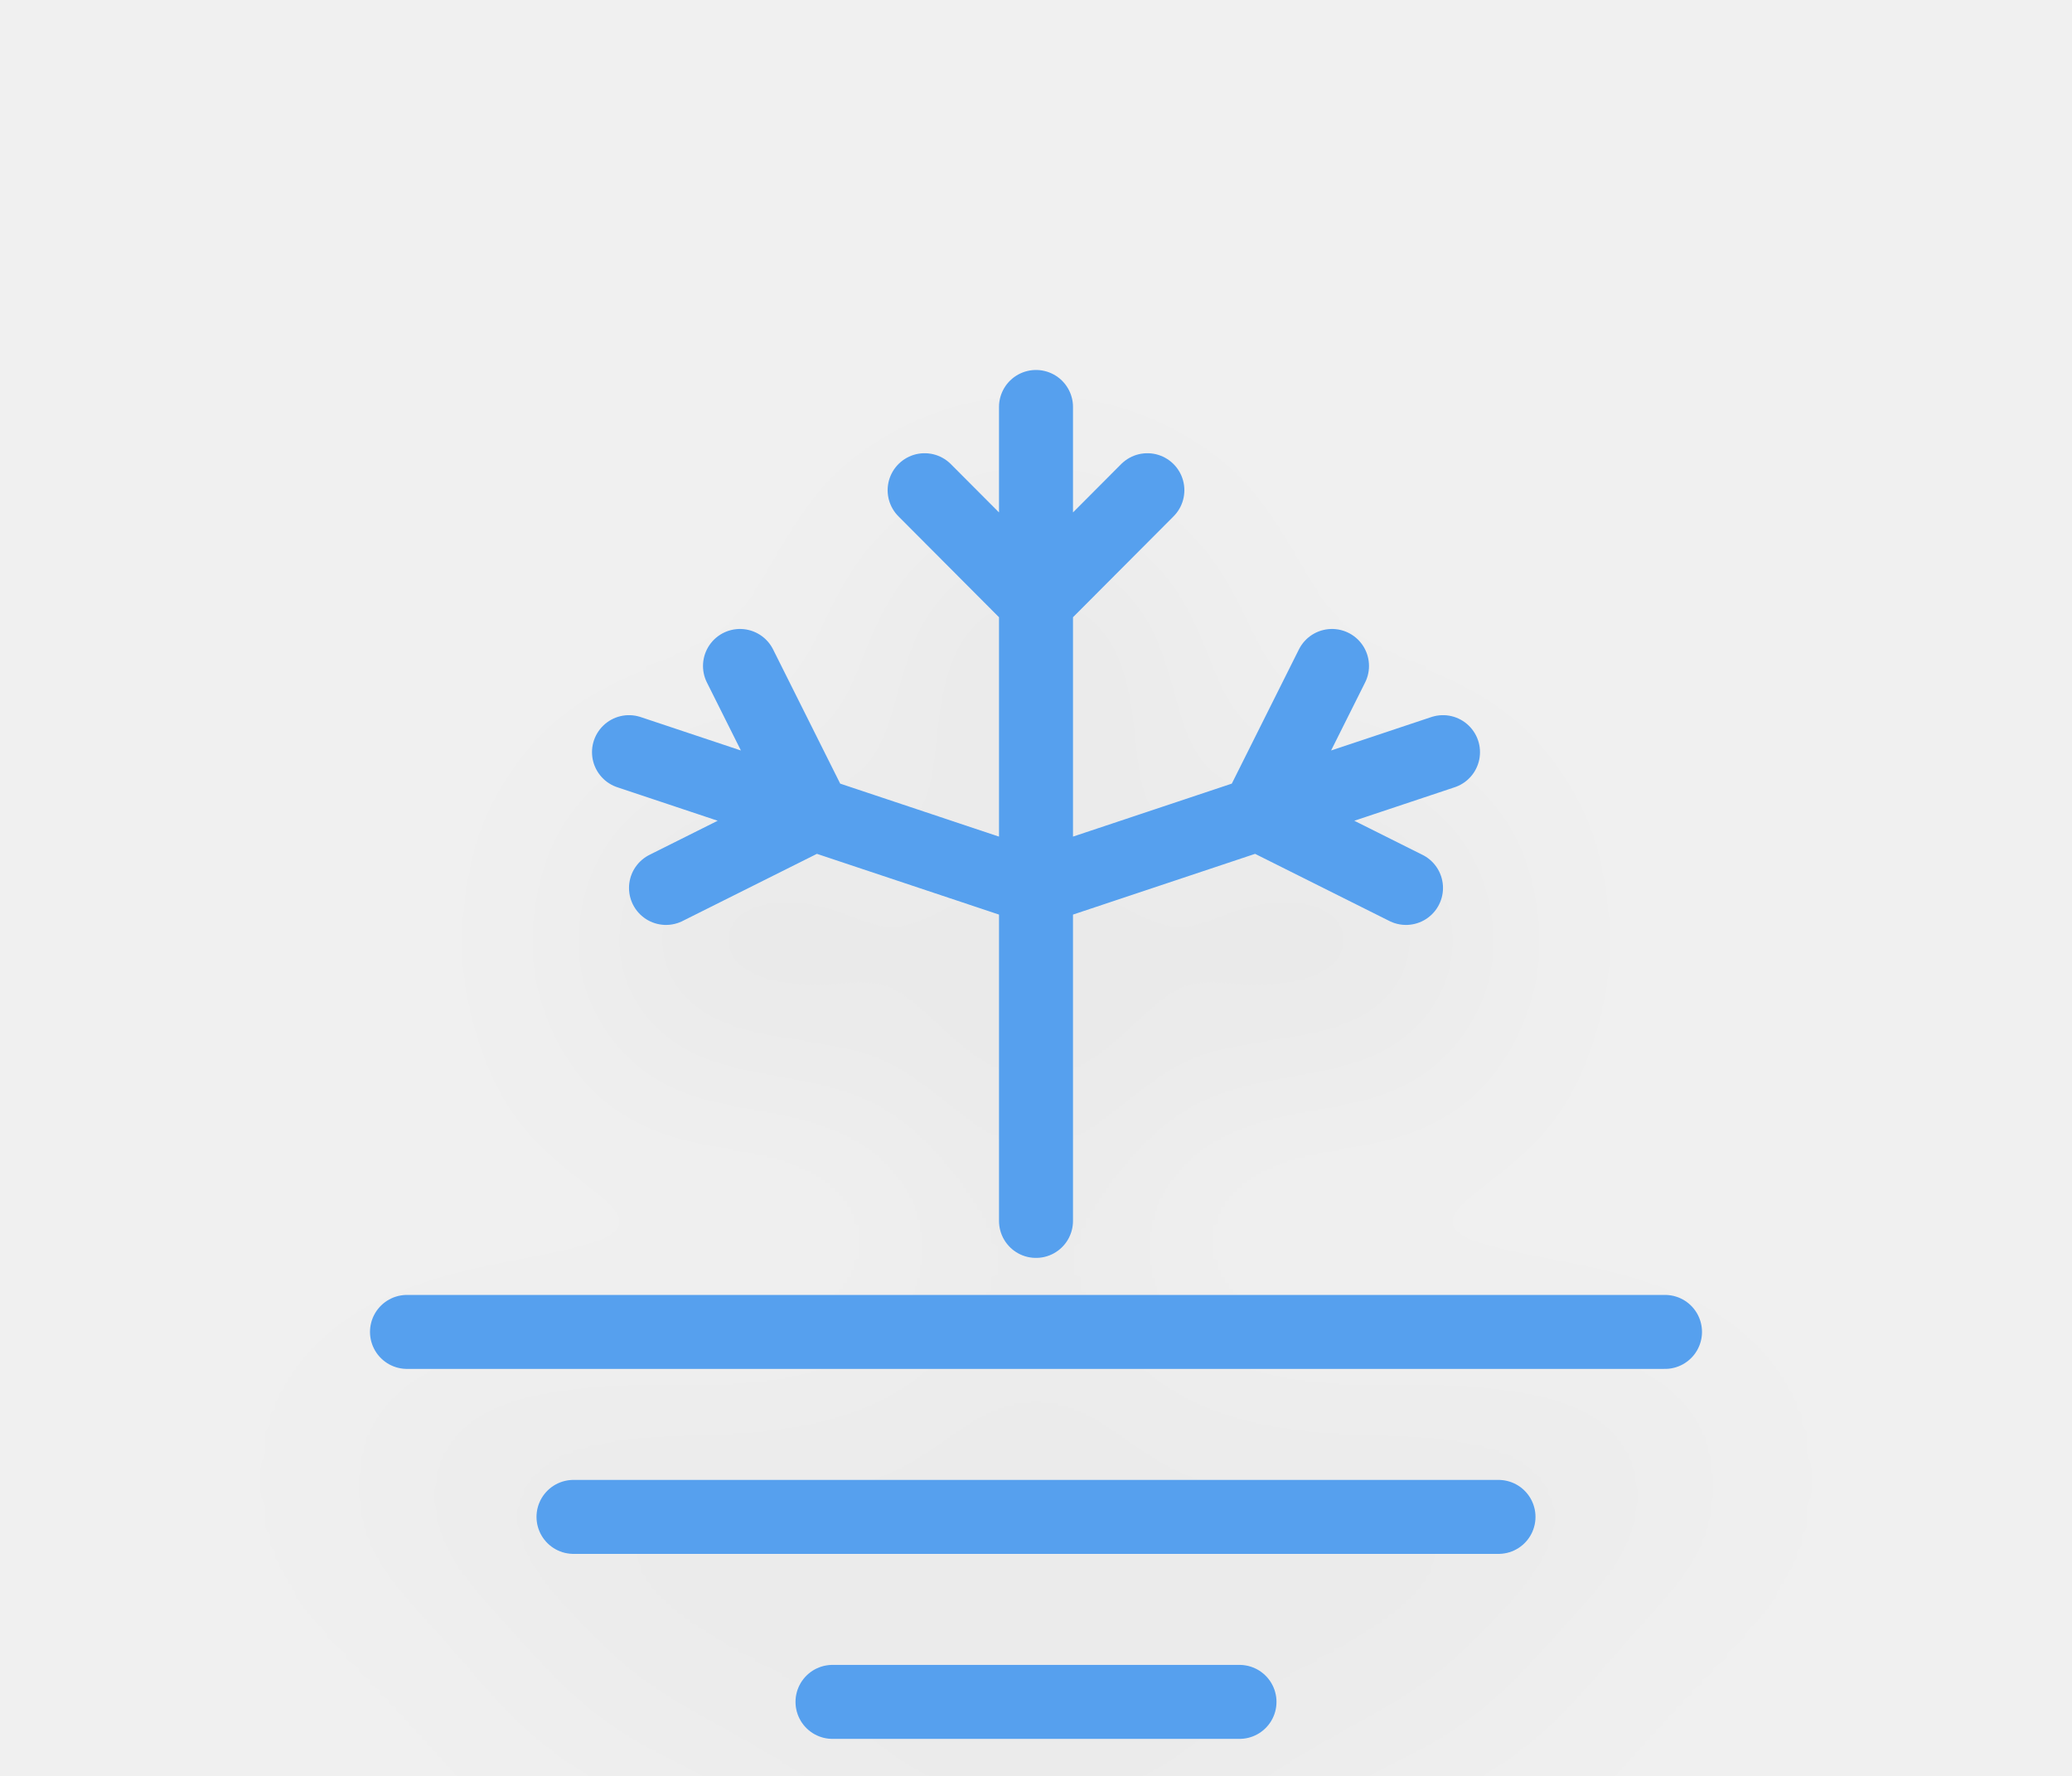
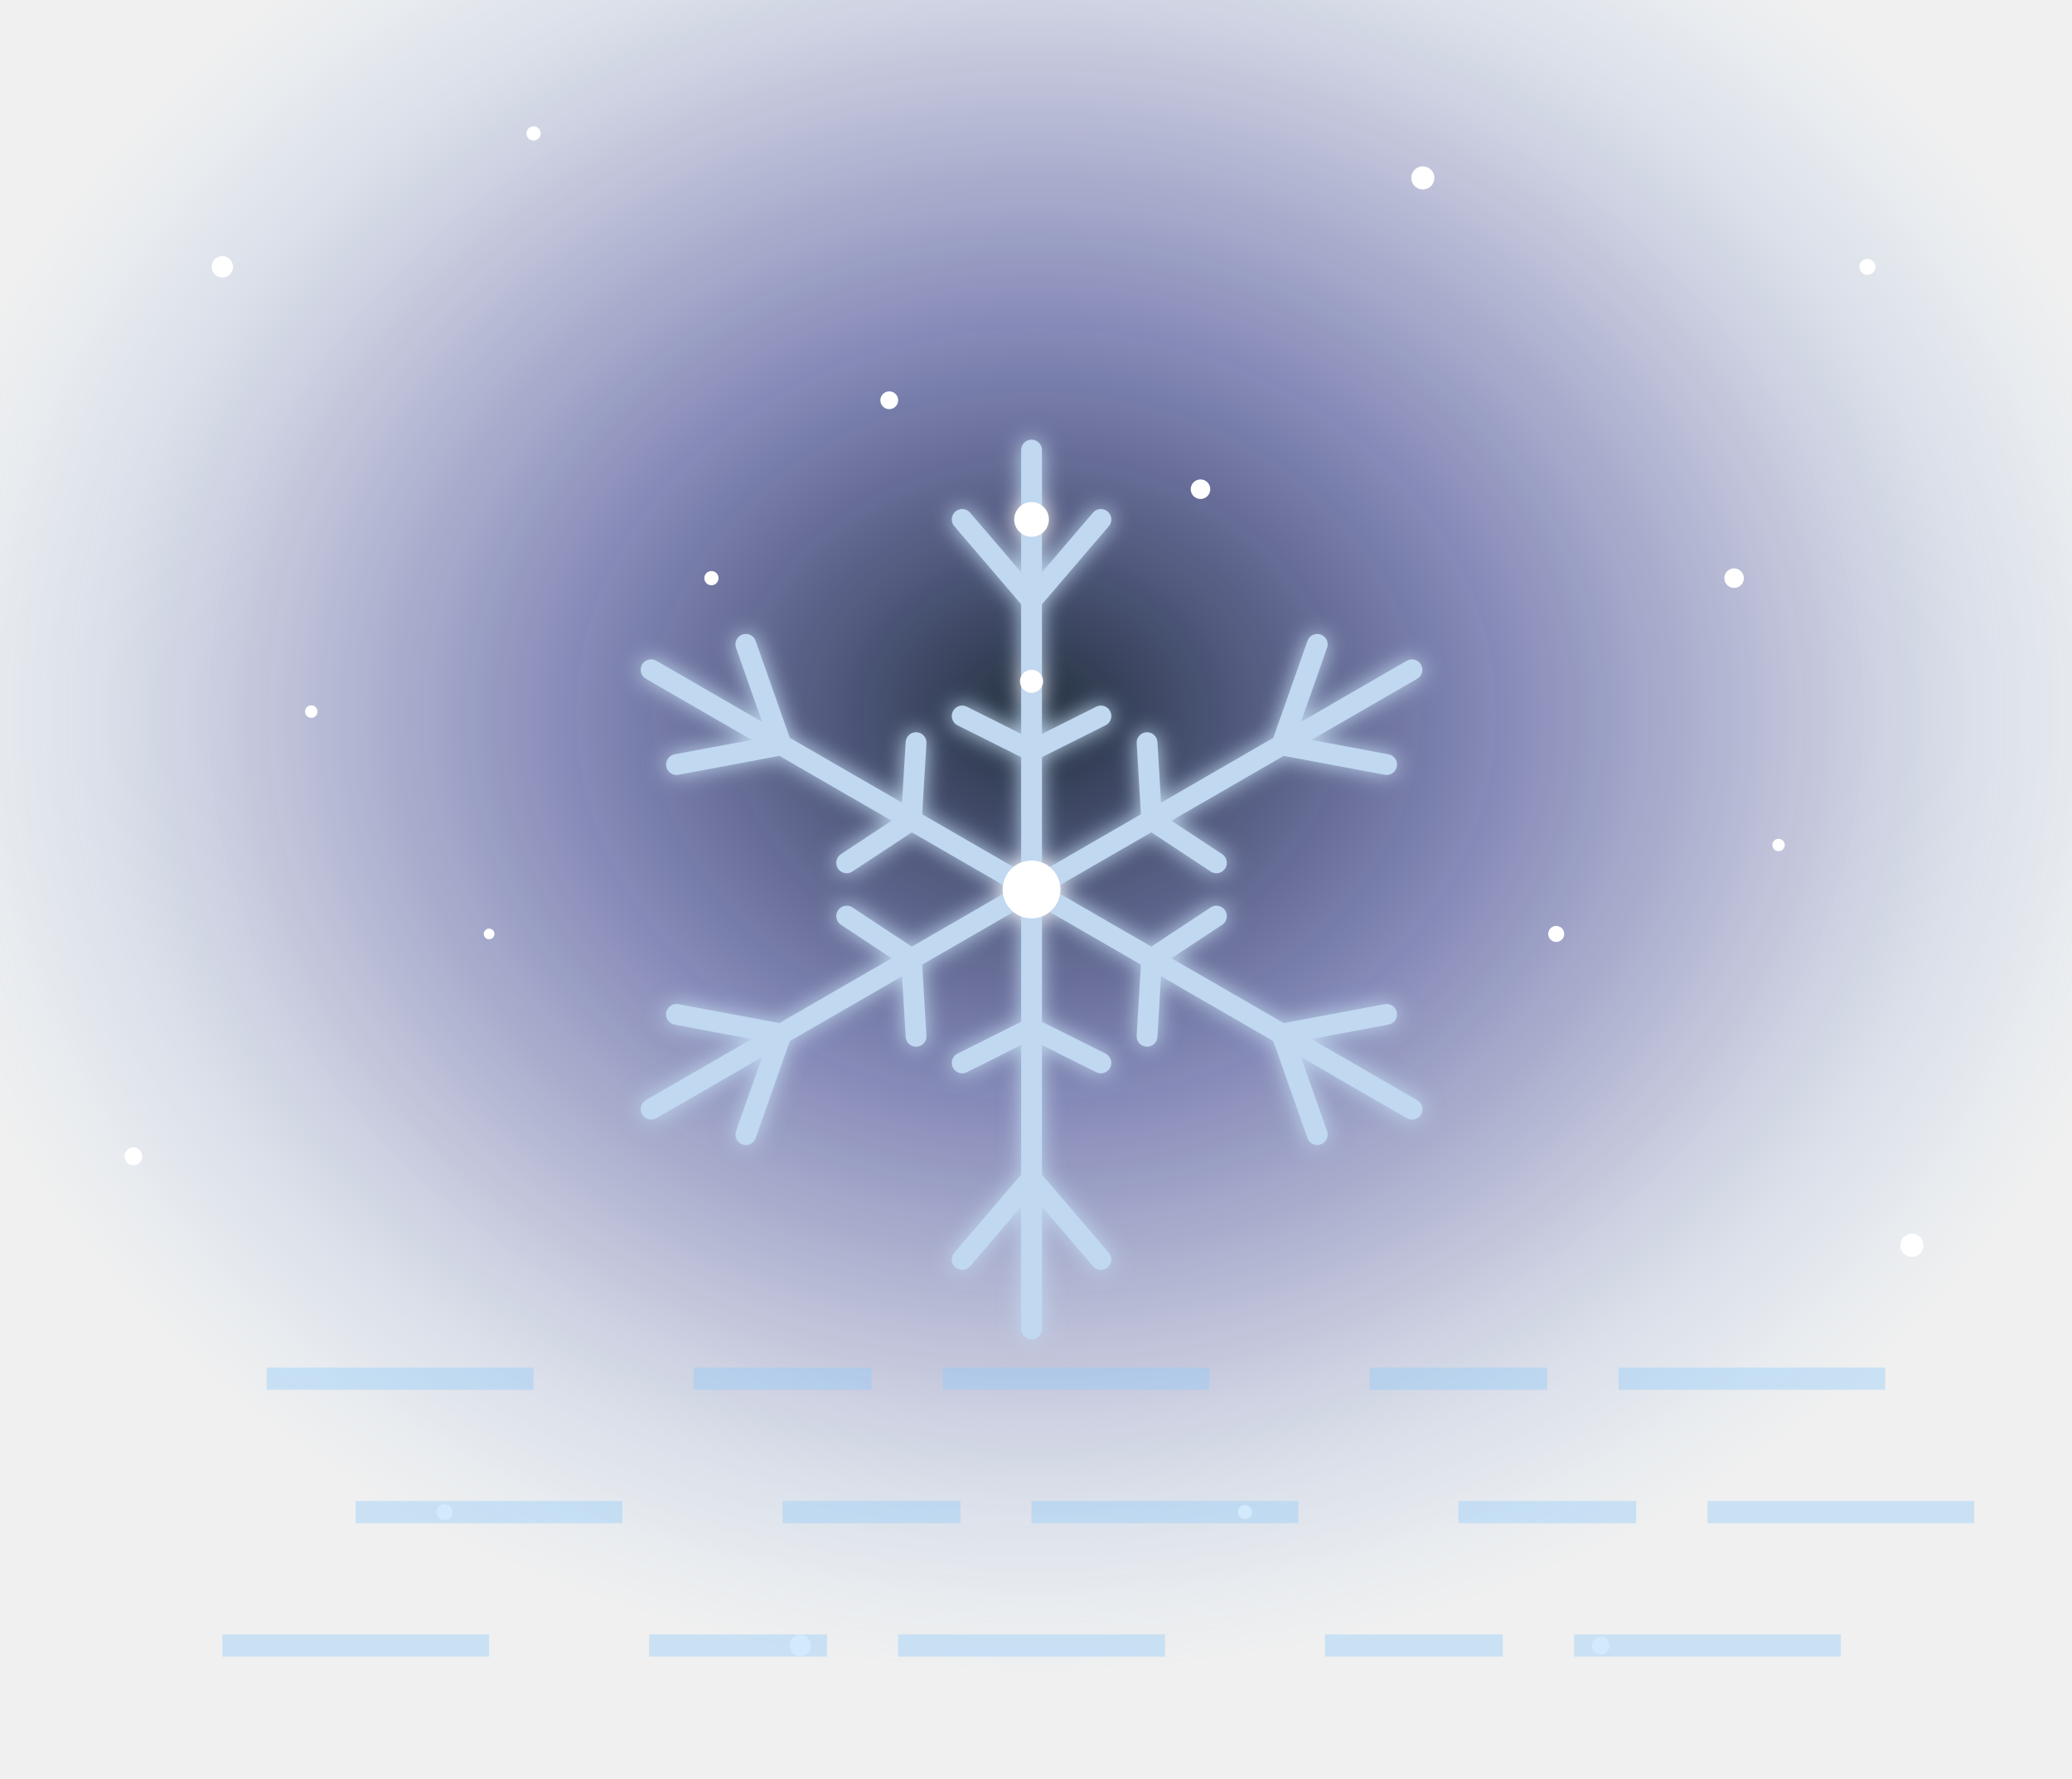
- <svg xmlns="http://www.w3.org/2000/svg" width="56" height="48" version="1.1">
+ <svg xmlns="http://www.w3.org/2000/svg" width="233" height="200" viewBox="0 0 233 200">
  <defs>
-     <filter id="blur" x="-.207" y="-.211" width="1.403" height="1.5">
-       <feGaussianBlur in="SourceAlpha" stdDeviation="3" />
-       <feOffset dx="0" dy="4" result="offsetblur" />
-       <feComponentTransfer>
-         <feFuncA slope="0.05" type="linear" />
-       </feComponentTransfer>
+     <radialGradient id="bgNight" cx="50%" cy="40%" r="55%">
+       <stop offset="0%" stop-color="#0D1B2A" stop-opacity="0.9" />
+       <stop offset="40%" stop-color="#1A237E" stop-opacity="0.5" />
+       <stop offset="70%" stop-color="#283593" stop-opacity="0.2" />
+       <stop offset="100%" stop-color="#64B5F6" stop-opacity="0" />
+     </radialGradient>
+     <filter id="snowGlowNight" x="-50%" y="-50%" width="200%" height="200%">
+       <feGaussianBlur stdDeviation="1.2" result="blur" />
      <feMerge>
-         <feMergeNode />
+         <feMergeNode in="blur" />
        <feMergeNode in="SourceGraphic" />
      </feMerge>
    </filter>
-     <style type="text/css">
-       
-       /*
- ** FROST
- */
-       @keyframes am-weather-frost {
-         0% {
-           -webkit-transform: translate(0.0px, 0.0px);
-           -moz-transform: translate(0.0px, 0.0px);
-           -ms-transform: translate(0.0px, 0.0px);
-           transform: translate(0.0px, 0.0px);
-         }
- 
-         1% {
-           -webkit-transform: translate(0.3px, 0.0px);
-           -moz-transform: translate(0.3px, 0.0px);
-           -ms-transform: translate(0.3px, 0.0px);
-           transform: translate(0.3px, 0.0px);
-         }
- 
-         3% {
-           -webkit-transform: translate(-0.3px, 0.0px);
-           -moz-transform: translate(-0.3px, 0.0px);
-           -ms-transform: translate(-0.3px, 0.0px);
-           transform: translate(-0.3px, 0.0px);
-         }
- 
-         5% {
-           -webkit-transform: translate(0.3px, 0.0px);
-           -moz-transform: translate(0.3px, 0.0px);
-           -ms-transform: translate(0.3px, 0.0px);
-           transform: translate(0.3px, 0.0px);
-         }
- 
-         7% {
-           -webkit-transform: translate(-0.3px, 0.0px);
-           -moz-transform: translate(-0.3px, 0.0px);
-           -ms-transform: translate(-0.3px, 0.0px);
-           transform: translate(-0.3px, 0.0px);
-         }
- 
-         9% {
-           -webkit-transform: translate(0.3px, 0.0px);
-           -moz-transform: translate(0.3px, 0.0px);
-           -ms-transform: translate(0.3px, 0.0px);
-           transform: translate(0.3px, 0.0px);
-         }
- 
-         11% {
-           -webkit-transform: translate(-0.3px, 0.0px);
-           -moz-transform: translate(-0.3px, 0.0px);
-           -ms-transform: translate(-0.3px, 0.0px);
-           transform: translate(-0.3px, 0.0px);
-         }
- 
-         13% {
-           -webkit-transform: translate(0.3px, 0.0px);
-           -moz-transform: translate(0.3px, 0.0px);
-           -ms-transform: translate(0.3px, 0.0px);
-           transform: translate(0.3px, 0.0px);
-         }
- 
-         15% {
-           -webkit-transform: translate(-0.3px, 0.0px);
-           -moz-transform: translate(-0.3px, 0.0px);
-           -ms-transform: translate(-0.3px, 0.0px);
-           transform: translate(-0.3px, 0.0px);
-         }
- 
-         16% {
-           -webkit-transform: translate(0.0px, 0.0px);
-           -moz-transform: translate(0.0px, 0.0px);
-           -ms-transform: translate(0.0px, 0.0px);
-           transform: translate(0.0px, 0.0px);
-         }
- 
-         100% {
-           -webkit-transform: translate(0.0px, 0.0px);
-           -moz-transform: translate(0.0px, 0.0px);
-           -ms-transform: translate(0.0px, 0.0px);
-           transform: translate(0.0px, 0.0px);
-         }
-       }
- 
-       .am-weather-frost {
-         -webkit-animation-name: am-weather-frost;
-         -moz-animation-name: am-weather-frost;
-         animation-name: am-weather-frost;
-         -webkit-animation-duration: 1.11s;
-         -moz-animation-duration: 1.11s;
-         animation-duration: 1.11s;
-         -webkit-animation-timing-function: linear;
-         -moz-animation-timing-function: linear;
-         animation-timing-function: linear;
-         -webkit-animation-iteration-count: infinite;
-         -moz-animation-iteration-count: infinite;
-         animation-iteration-count: infinite;
-       }
-       
-     </style>
+     <g id="snowflakeNight" fill="none" stroke="#C0D8F0" stroke-width="1.8" stroke-linecap="round">
+       <g>
+         <line x1="0" y1="0" x2="0" y2="-38" />
+         <line x1="0" y1="-25" x2="-6" y2="-32" />
+         <line x1="0" y1="-25" x2="6" y2="-32" />
+         <line x1="0" y1="-12" x2="-6" y2="-15" />
+         <line x1="0" y1="-12" x2="6" y2="-15" />
+       </g>
+       <g transform="rotate(60)">
+         <line x1="0" y1="0" x2="0" y2="-38" />
+         <line x1="0" y1="-25" x2="-6" y2="-32" />
+         <line x1="0" y1="-25" x2="6" y2="-32" />
+         <line x1="0" y1="-12" x2="-6" y2="-15" />
+         <line x1="0" y1="-12" x2="6" y2="-15" />
+       </g>
+       <g transform="rotate(120)">
+         <line x1="0" y1="0" x2="0" y2="-38" />
+         <line x1="0" y1="-25" x2="-6" y2="-32" />
+         <line x1="0" y1="-25" x2="6" y2="-32" />
+         <line x1="0" y1="-12" x2="-6" y2="-15" />
+         <line x1="0" y1="-12" x2="6" y2="-15" />
+       </g>
+       <g transform="rotate(180)">
+         <line x1="0" y1="0" x2="0" y2="-38" />
+         <line x1="0" y1="-25" x2="-6" y2="-32" />
+         <line x1="0" y1="-25" x2="6" y2="-32" />
+         <line x1="0" y1="-12" x2="-6" y2="-15" />
+         <line x1="0" y1="-12" x2="6" y2="-15" />
+       </g>
+       <g transform="rotate(240)">
+         <line x1="0" y1="0" x2="0" y2="-38" />
+         <line x1="0" y1="-25" x2="-6" y2="-32" />
+         <line x1="0" y1="-25" x2="6" y2="-32" />
+         <line x1="0" y1="-12" x2="-6" y2="-15" />
+         <line x1="0" y1="-12" x2="6" y2="-15" />
+       </g>
+       <g transform="rotate(300)">
+         <line x1="0" y1="0" x2="0" y2="-38" />
+         <line x1="0" y1="-25" x2="-6" y2="-32" />
+         <line x1="0" y1="-25" x2="6" y2="-32" />
+         <line x1="0" y1="-12" x2="-6" y2="-15" />
+         <line x1="0" y1="-12" x2="6" y2="-15" />
+       </g>
+       <circle cx="0" cy="0" r="2.5" fill="#FFFFFF" stroke="none" />
+       <circle cx="0" cy="-32" r="1.5" fill="#FFFFFF" stroke="none" />
+       <circle cx="0" cy="-18" r="1" fill="#FFFFFF" stroke="none" />
+     </g>
  </defs>
-   <g transform="translate(0,2)" filter="url(#blur)">
-     <g class="am-weather-frost" stroke="#57a0ee" transform="translate(0,2)" fill="none" stroke-width="2" stroke-linecap="round" style="-moz-animation-duration:1.11s;-moz-animation-iteration-count:infinite;-moz-animation-name:am-weather-frost;-moz-animation-timing-function:linear;-webkit-animation-duration:1.11s;-webkit-animation-iteration-count:infinite;-webkit-animation-name:am-weather-frost;-webkit-animation-timing-function:linear">
-       <path d="M11,32H45" />
-       <path d="M15.5,37H40.5" />
-       <path d="M22.5,42H33.5" />
-     </g>
-     <g>
-       <path stroke="#57a0ee" transform="translate(0,0)" fill="none" stroke-width="2" stroke-linecap="round" d="M28,31V9M28,22l11,-3.67M34,20l2,-4M34,20l4,2M28,22l-11,-3.67M22,20l-2,-4M22,20l-4,2M28,14.27l3.01,-3.02M28,14.27l-3.01,-3.02" />
+   <style>
+     .bgLayerNight { animation: bgPulseNight 8s ease-in-out infinite; }
+     .horizontalLineNight { animation: moveLeftRightNight 12s ease-in-out infinite; }
+     .twinkleStar { animation: twinkle 3s ease-in-out infinite; }
+     .twinkleStarSlow { animation: twinkle 5s ease-in-out infinite; }
+     
+     /* Animacje dla płatków – każdy ma inny czas i opóźnienie (zachowane) */
+     .sf1 { animation: rotateSnowNight 6s linear infinite; }
+     .sf2 { animation: rotateSnowNight 5s linear infinite; }
+     .sf3 { animation: rotateSnowNight 4s linear infinite; }
+     .sf4 { animation: rotateSnowNight 7s linear infinite; }
+     
+     @keyframes bgPulseNight {
+       0%,100% { opacity: 0.85; }
+       50% { opacity: 1; }
+     }
+     @keyframes moveLeftRightNight {
+       0% { transform: translateX(-20px); }
+       50% { transform: translateX(20px); }
+       100% { transform: translateX(-20px); }
+     }
+     @keyframes rotateSnowNight {
+       0% { transform: rotate(0deg); }
+       100% { transform: rotate(360deg); }
+     }
+     @keyframes twinkle {
+       0%,100% { opacity: 0.2; transform: scale(0.8); }
+       50% { opacity: 1; transform: scale(1.2); }
+     }
+   </style>
+   <rect width="233" height="200" fill="url(#bgNight)" class="bgLayerNight" />
+   <g fill="#FFFFFF">
+     <circle cx="25" cy="30" r="1.2" class="twinkleStar" style="animation-delay: 0s" />
+     <circle cx="60" cy="15" r="0.8" class="twinkleStarSlow" style="animation-delay: 0.5s" />
+     <circle cx="100" cy="45" r="1" class="twinkleStar" style="animation-delay: 1.2s" />
+     <circle cx="160" cy="20" r="1.3" class="twinkleStar" style="animation-delay: 2s" />
+     <circle cx="210" cy="30" r="0.9" class="twinkleStarSlow" style="animation-delay: 0.8s" />
+     <circle cx="195" cy="65" r="1.1" class="twinkleStar" style="animation-delay: 1.5s" />
+     <circle cx="35" cy="80" r="0.7" class="twinkleStar" style="animation-delay: 2.5s" />
+     <circle cx="15" cy="130" r="1" class="twinkleStarSlow" style="animation-delay: 0.3s" />
+     <circle cx="50" cy="170" r="0.9" class="twinkleStar" style="animation-delay: 1.8s" />
+     <circle cx="90" cy="185" r="1.2" class="twinkleStar" style="animation-delay: 2.2s" />
+     <circle cx="140" cy="170" r="0.8" class="twinkleStarSlow" style="animation-delay: 0.6s" />
+     <circle cx="180" cy="185" r="1" class="twinkleStar" style="animation-delay: 1.1s" />
+     <circle cx="215" cy="140" r="1.3" class="twinkleStar" style="animation-delay: 2.8s" />
+     <circle cx="175" cy="105" r="0.9" class="twinkleStarSlow" style="animation-delay: 1.4s" />
+     <circle cx="55" cy="105" r="0.6" class="twinkleStar" style="animation-delay: 3s" />
+     <circle cx="135" cy="55" r="1.1" class="twinkleStar" style="animation-delay: 0.9s" />
+     <circle cx="80" cy="65" r="0.8" class="twinkleStarSlow" style="animation-delay: 1.7s" />
+     <circle cx="200" cy="95" r="0.7" class="twinkleStar" style="animation-delay: 2.3s" />
+   </g>
+   <g transform="translate(116, 100)">
+     <g class="sf1" filter="url(#snowGlowNight)">
+       <use href="#snowflakeNight" transform="scale(1.3)" />
    </g>
  </g>
+   <g stroke="#90CAF9" stroke-width="2.5" stroke-dasharray="30 18 20 8" opacity="0.4">
+     <line class="horizontalLineNight" x1="30" y1="155" x2="220" y2="155" style="animation-duration: 4s; animation-delay: -5s;" />
+     <line class="horizontalLineNight" x1="40" y1="170" x2="230" y2="170" style="animation-duration: 6s; animation-delay: -2s;" />
+     <line class="horizontalLineNight" x1="25" y1="185" x2="215" y2="185" style="animation-duration: 9s; animation-delay: -1s;" />
+   </g>
</svg>
